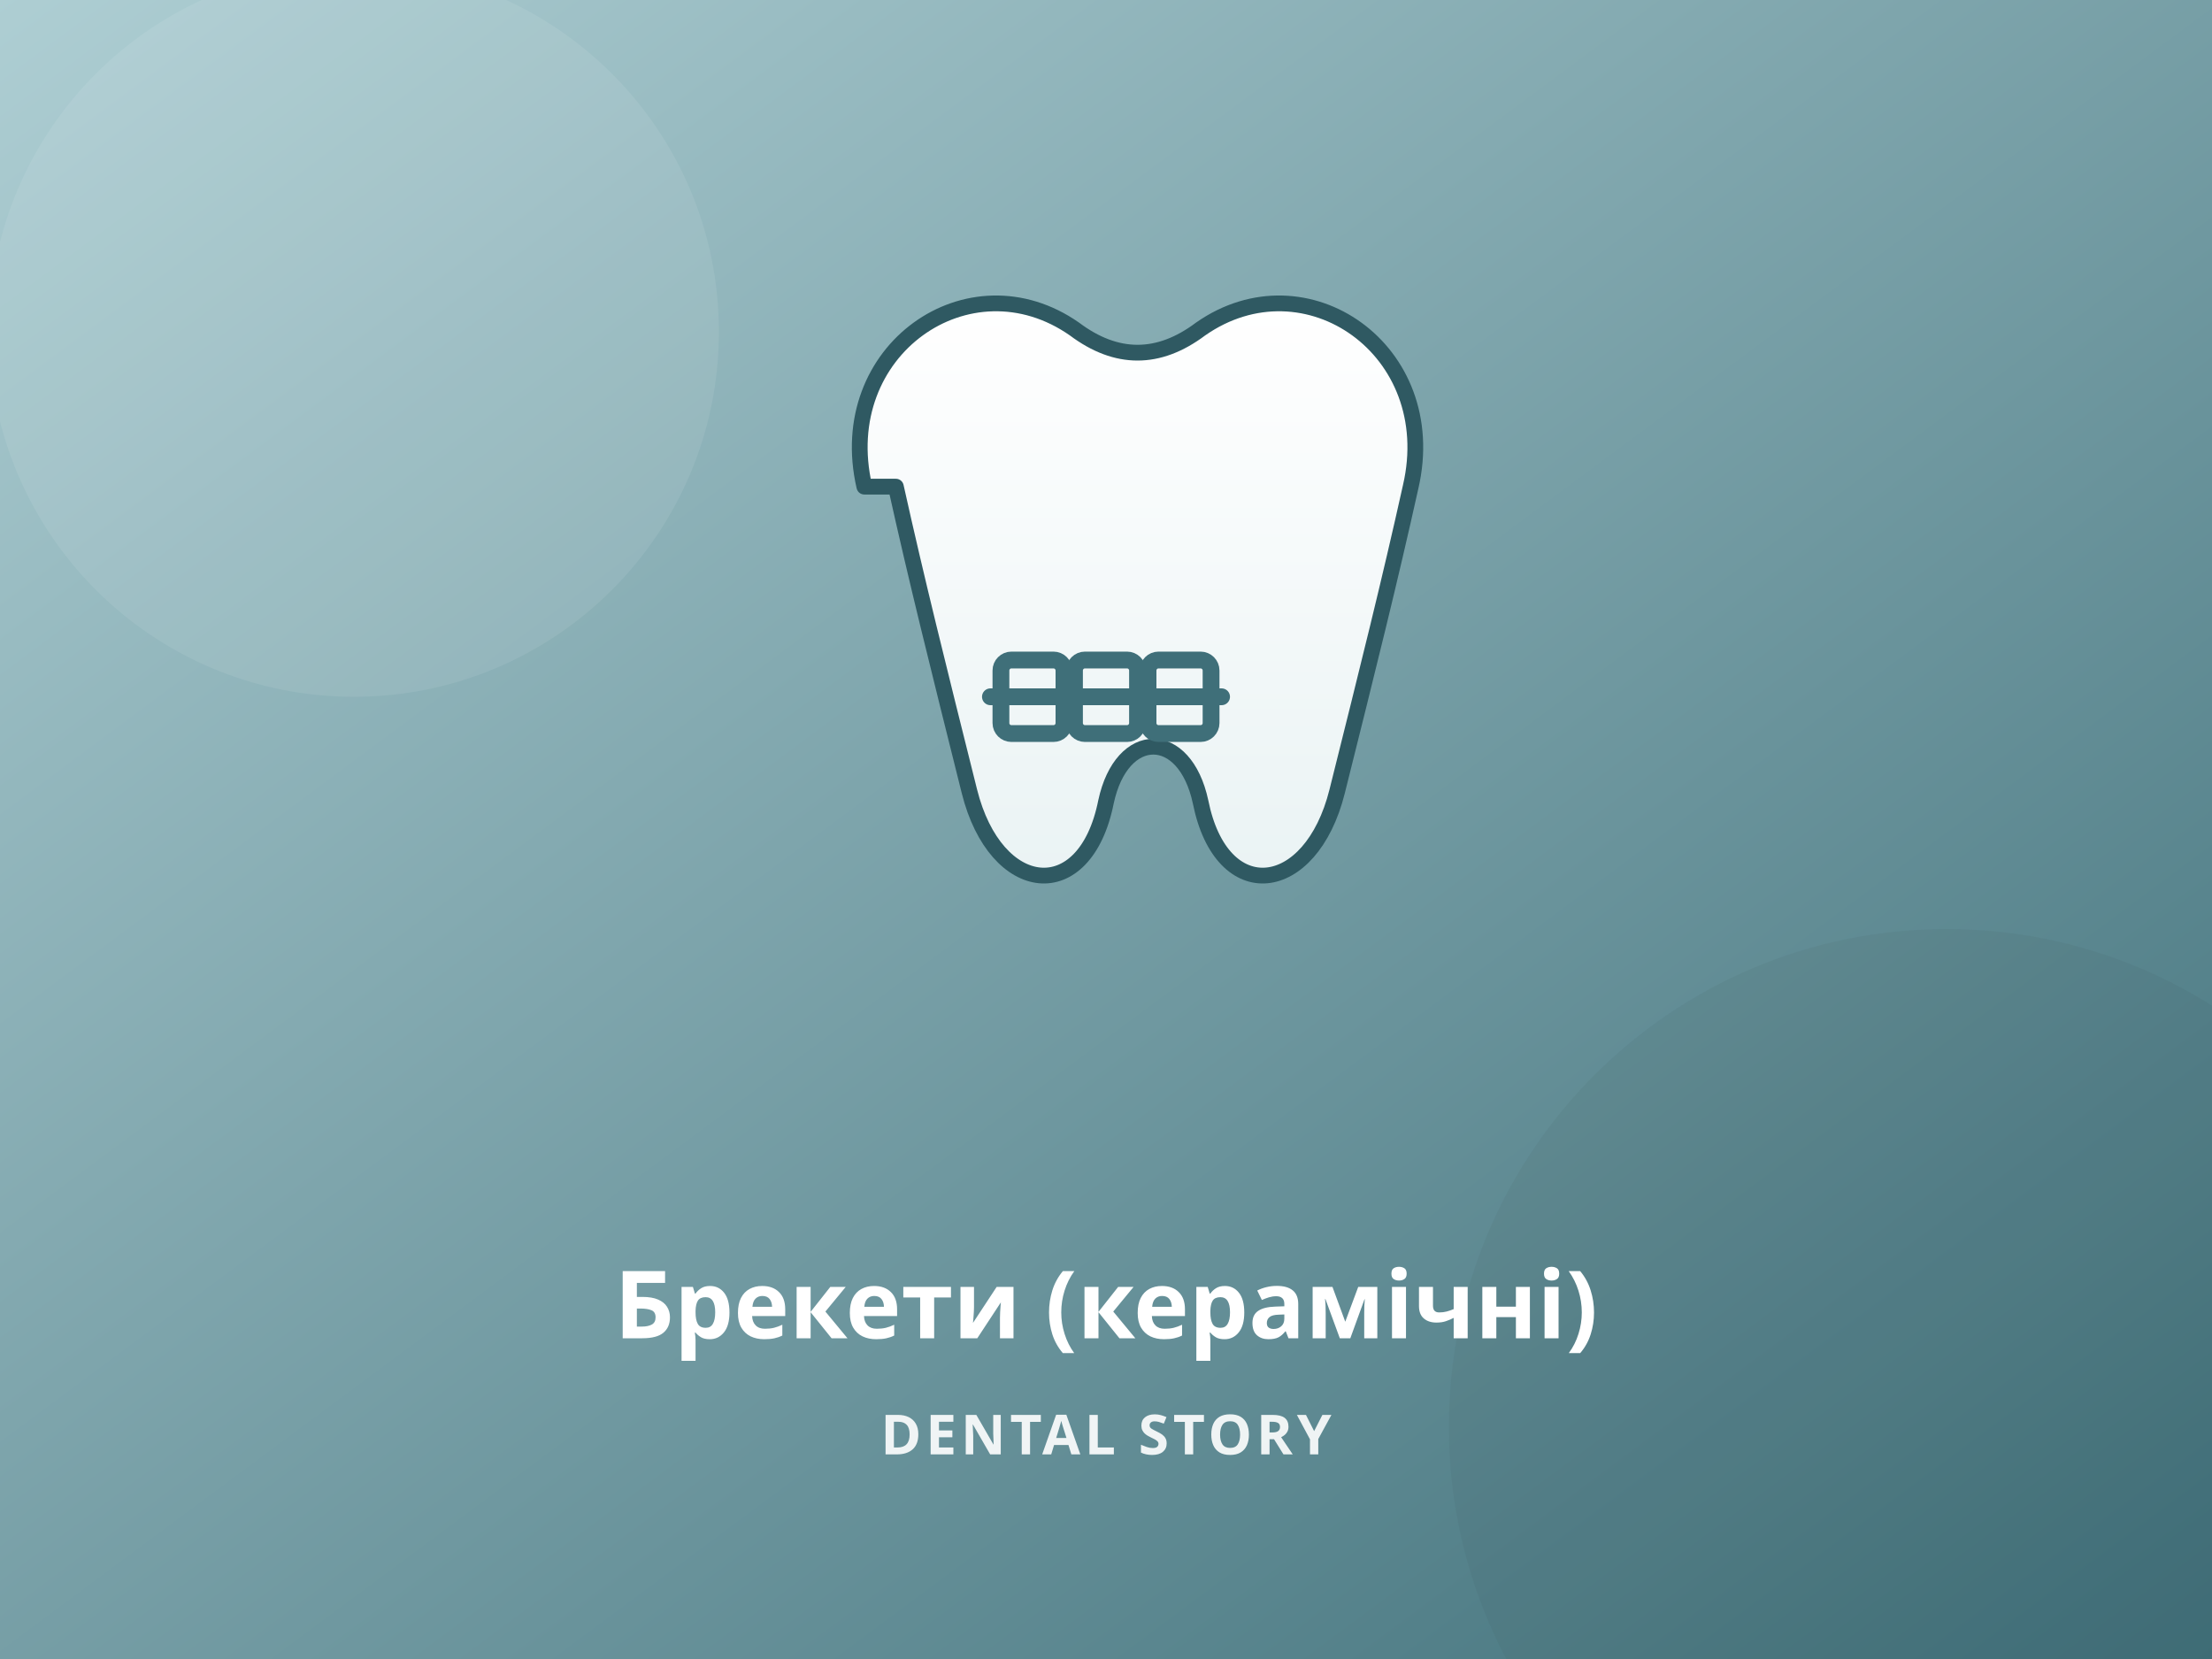
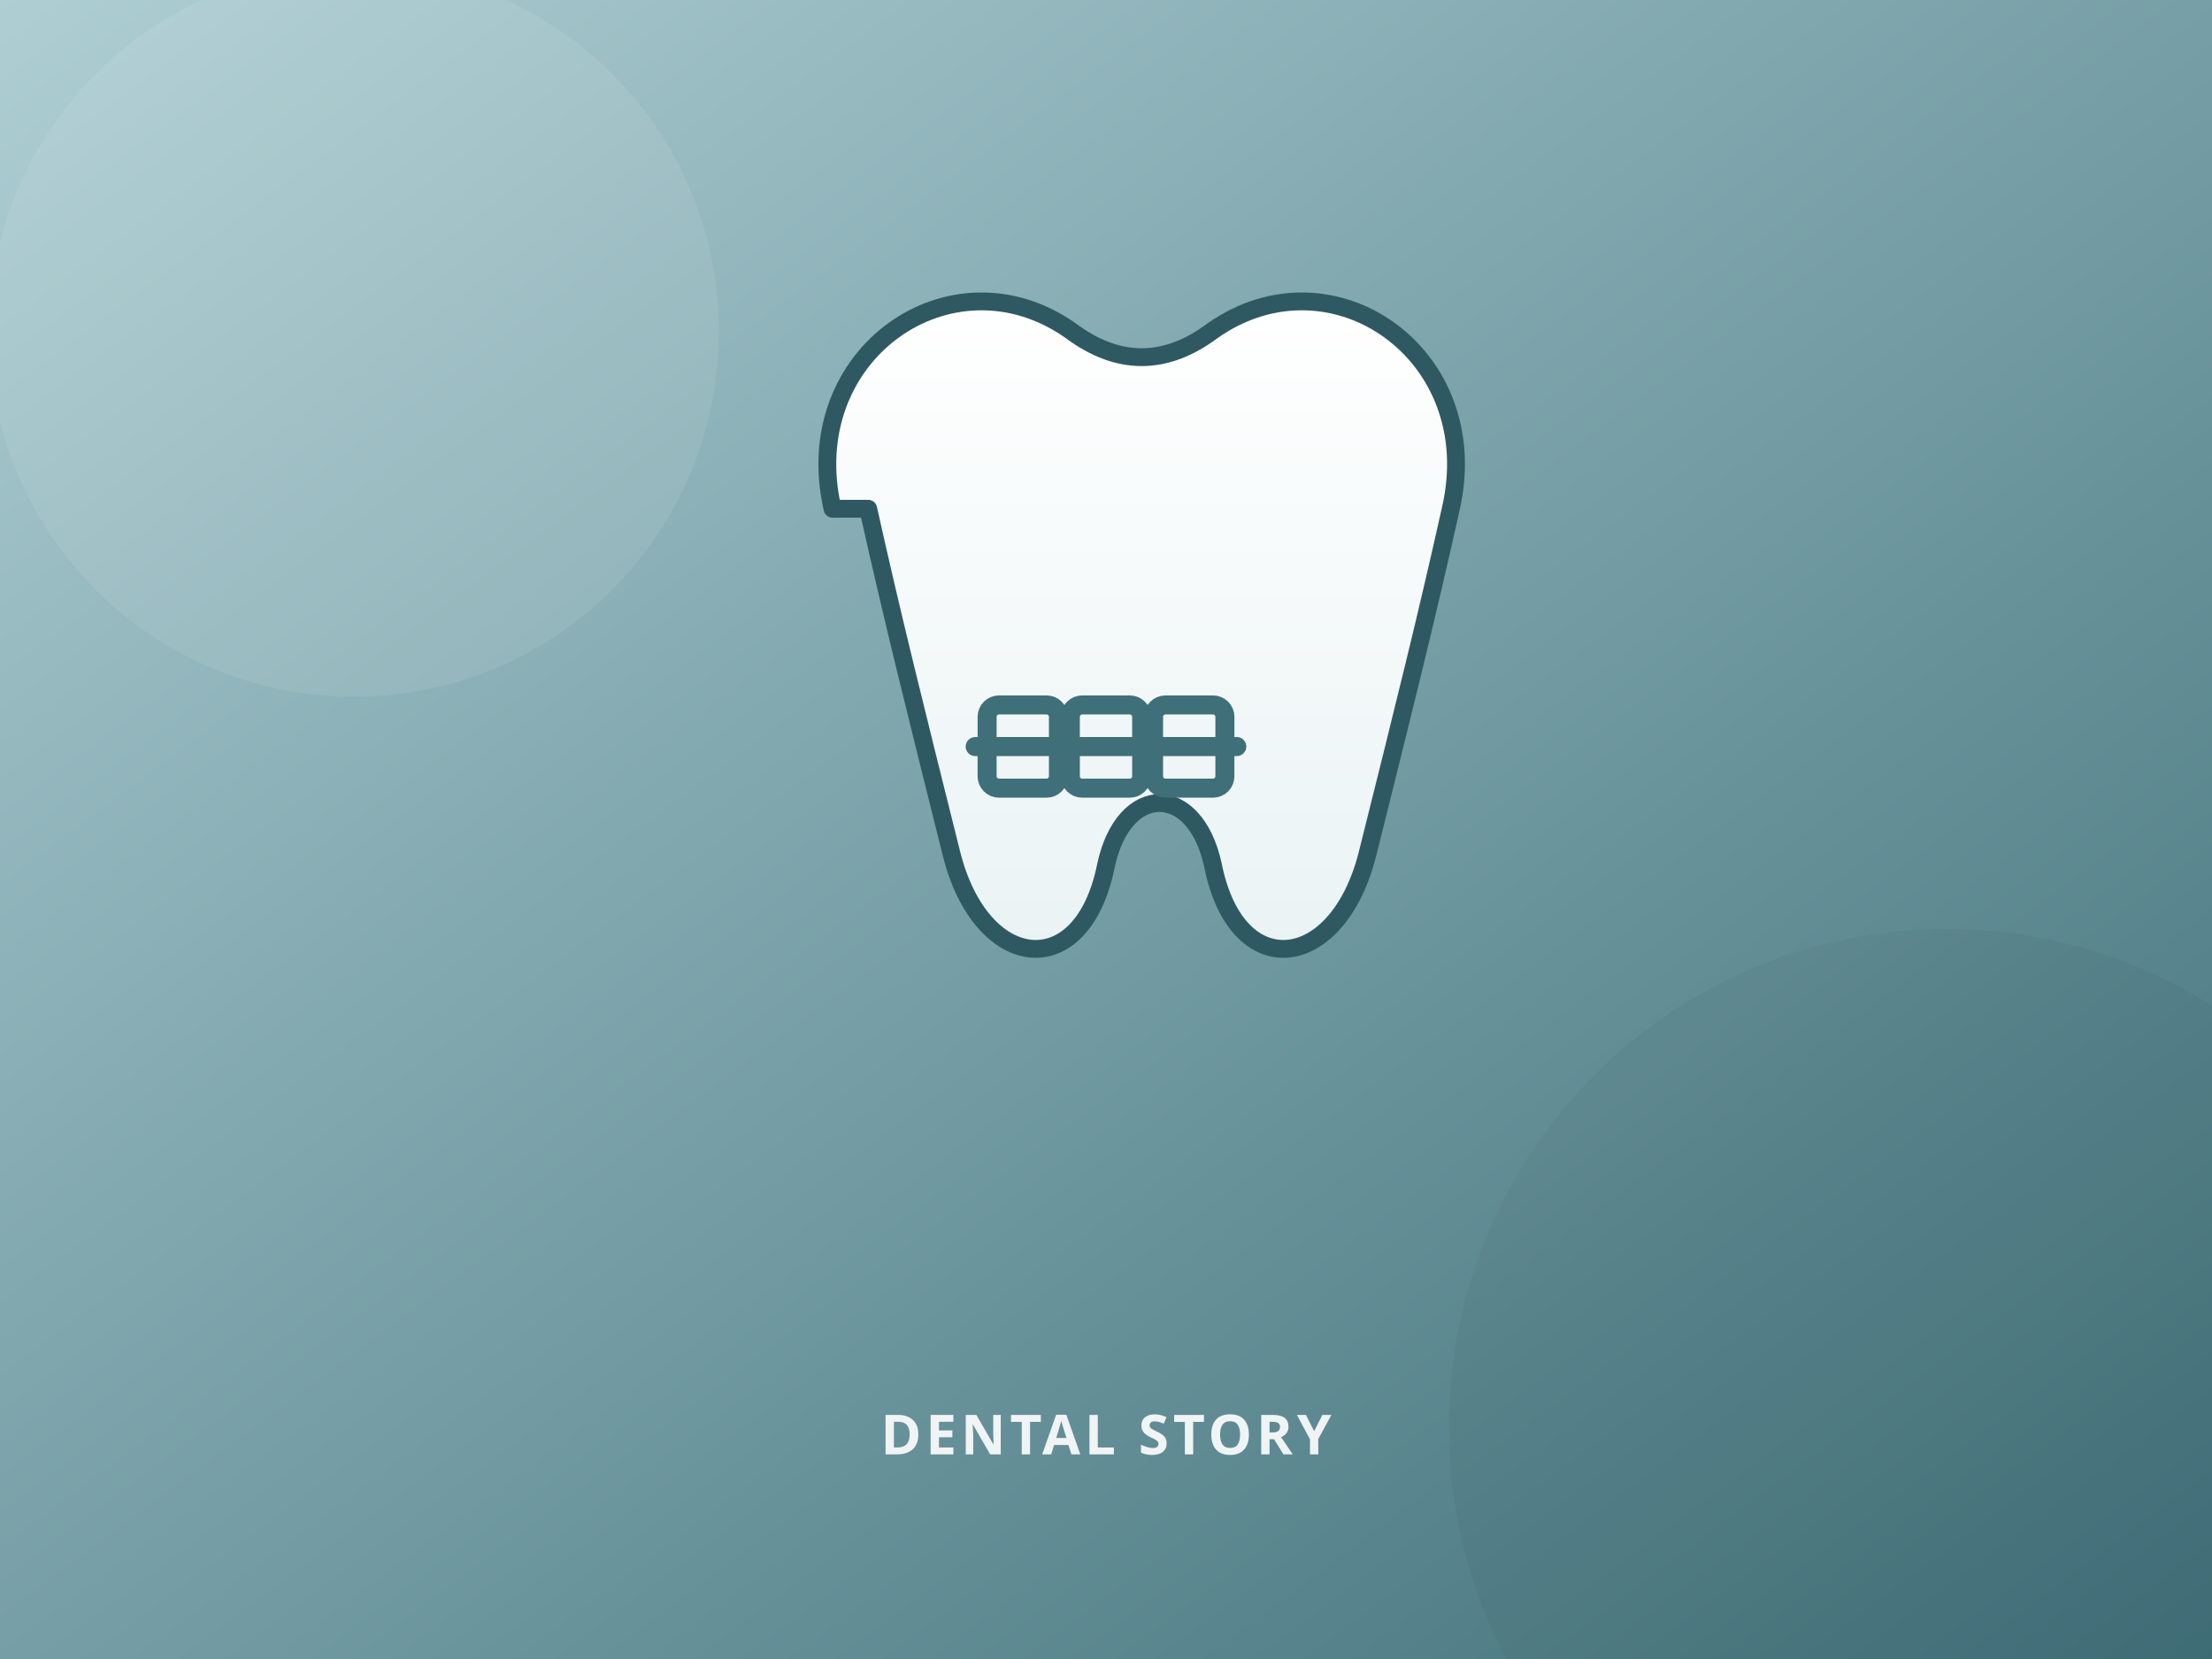
- <svg xmlns="http://www.w3.org/2000/svg" viewBox="0 0 800 600" width="800" height="600" role="img" aria-label="Брекети (керамічні)">
+ <svg xmlns="http://www.w3.org/2000/svg" viewBox="0 0 800 600" width="800" height="600" role="img" aria-label="Dental Story service placeholder">
  <defs>
    <linearGradient id="bg13" x1="0" y1="0" x2="1" y2="1">
      <stop offset="0" stop-color="#AECED3" />
      <stop offset="1" stop-color="#3f6f79" />
    </linearGradient>
    <linearGradient id="tooth13" x1="0" y1="0" x2="0" y2="1">
      <stop offset="0" stop-color="#ffffff" />
      <stop offset="1" stop-color="#eaf3f4" />
    </linearGradient>
  </defs>
  <rect width="800" height="600" fill="url(#bg13)" />
  <circle cx="128" cy="120" r="132" fill="#ffffff" opacity="0.08" />
  <circle cx="704" cy="516" r="180" fill="#2C3E42" opacity="0.07" />
-   <path d="M 312.6 176 c -11.4 -49.4 38 -83.6 76 -57 c 15.2 11.4 30.4 11.4 45.6 0 c 38 -26.6 87.4 7.6 76 57 c -7.6 34.2 -15.2 64.6 -26.6 110.2 c -9.5 38 -41.8 41.8 -49.4 3.8 c -5.7 -26.6 -28.5 -26.6 -34.2 0 c -7.6 38 -39.9 34.2 -49.4 -3.8 c -11.4 -45.6 -19 -76 -26.6 -110.2 Z" fill="url(#tooth13)" stroke="#2F5962" stroke-width="5.7" stroke-linejoin="round" />
-   <g stroke="#3f6f79" stroke-width="6.08" fill="none" stroke-linecap="round" stroke-linejoin="round">
-     <path d="M 358.2 252 h 83.6" />
-     <rect x="362" y="238.7" width="22.8" height="26.6" rx="3.8" />
-     <rect x="388.6" y="238.7" width="22.8" height="26.6" rx="3.8" />
-     <rect x="415.2" y="238.7" width="22.8" height="26.6" rx="3.8" />
+   <path d="M 301.1 184 c -12.9 -55.9 43 -94.6 86 -64.5 c 17.2 12.9 34.4 12.9 51.6 0 c 43 -30.1 98.9 8.6 86 64.5 c -8.6 38.7 -17.2 73.1 -30.1 124.7 c -10.75 43 -47.3 47.3 -55.9 4.3 c -6.45 -30.1 -32.25 -30.1 -38.7 0 c -8.6 43 -45.15 38.7 -55.9 -4.3 c -12.9 -51.6 -21.5 -86 -30.1 -124.7 Z" fill="url(#tooth13)" stroke="#2F5962" stroke-width="6.45" stroke-linejoin="round" />
+   <g stroke="#3f6f79" stroke-width="6.88" fill="none" stroke-linecap="round" stroke-linejoin="round">
+     <path d="M 352.7 270 h 94.6" />
+     <rect x="357" y="254.95" width="25.8" height="30.1" rx="4.3" />
+     <rect x="387.1" y="254.95" width="25.8" height="30.1" rx="4.3" />
+     <rect x="417.2" y="254.95" width="25.8" height="30.1" rx="4.3" />
  </g>
-   <text x="400" y="484" text-anchor="middle" font-family="Nunito, Verdana, sans-serif" font-size="34" font-weight="800" fill="#ffffff">Брекети (керамічні)</text>
  <g transform="translate(400,526)" text-anchor="middle">
    <text font-family="Nunito, Verdana, sans-serif" font-size="20" font-weight="700" fill="#ffffff" opacity="0.9" letter-spacing="1.5">DENTAL STORY</text>
  </g>
</svg>
